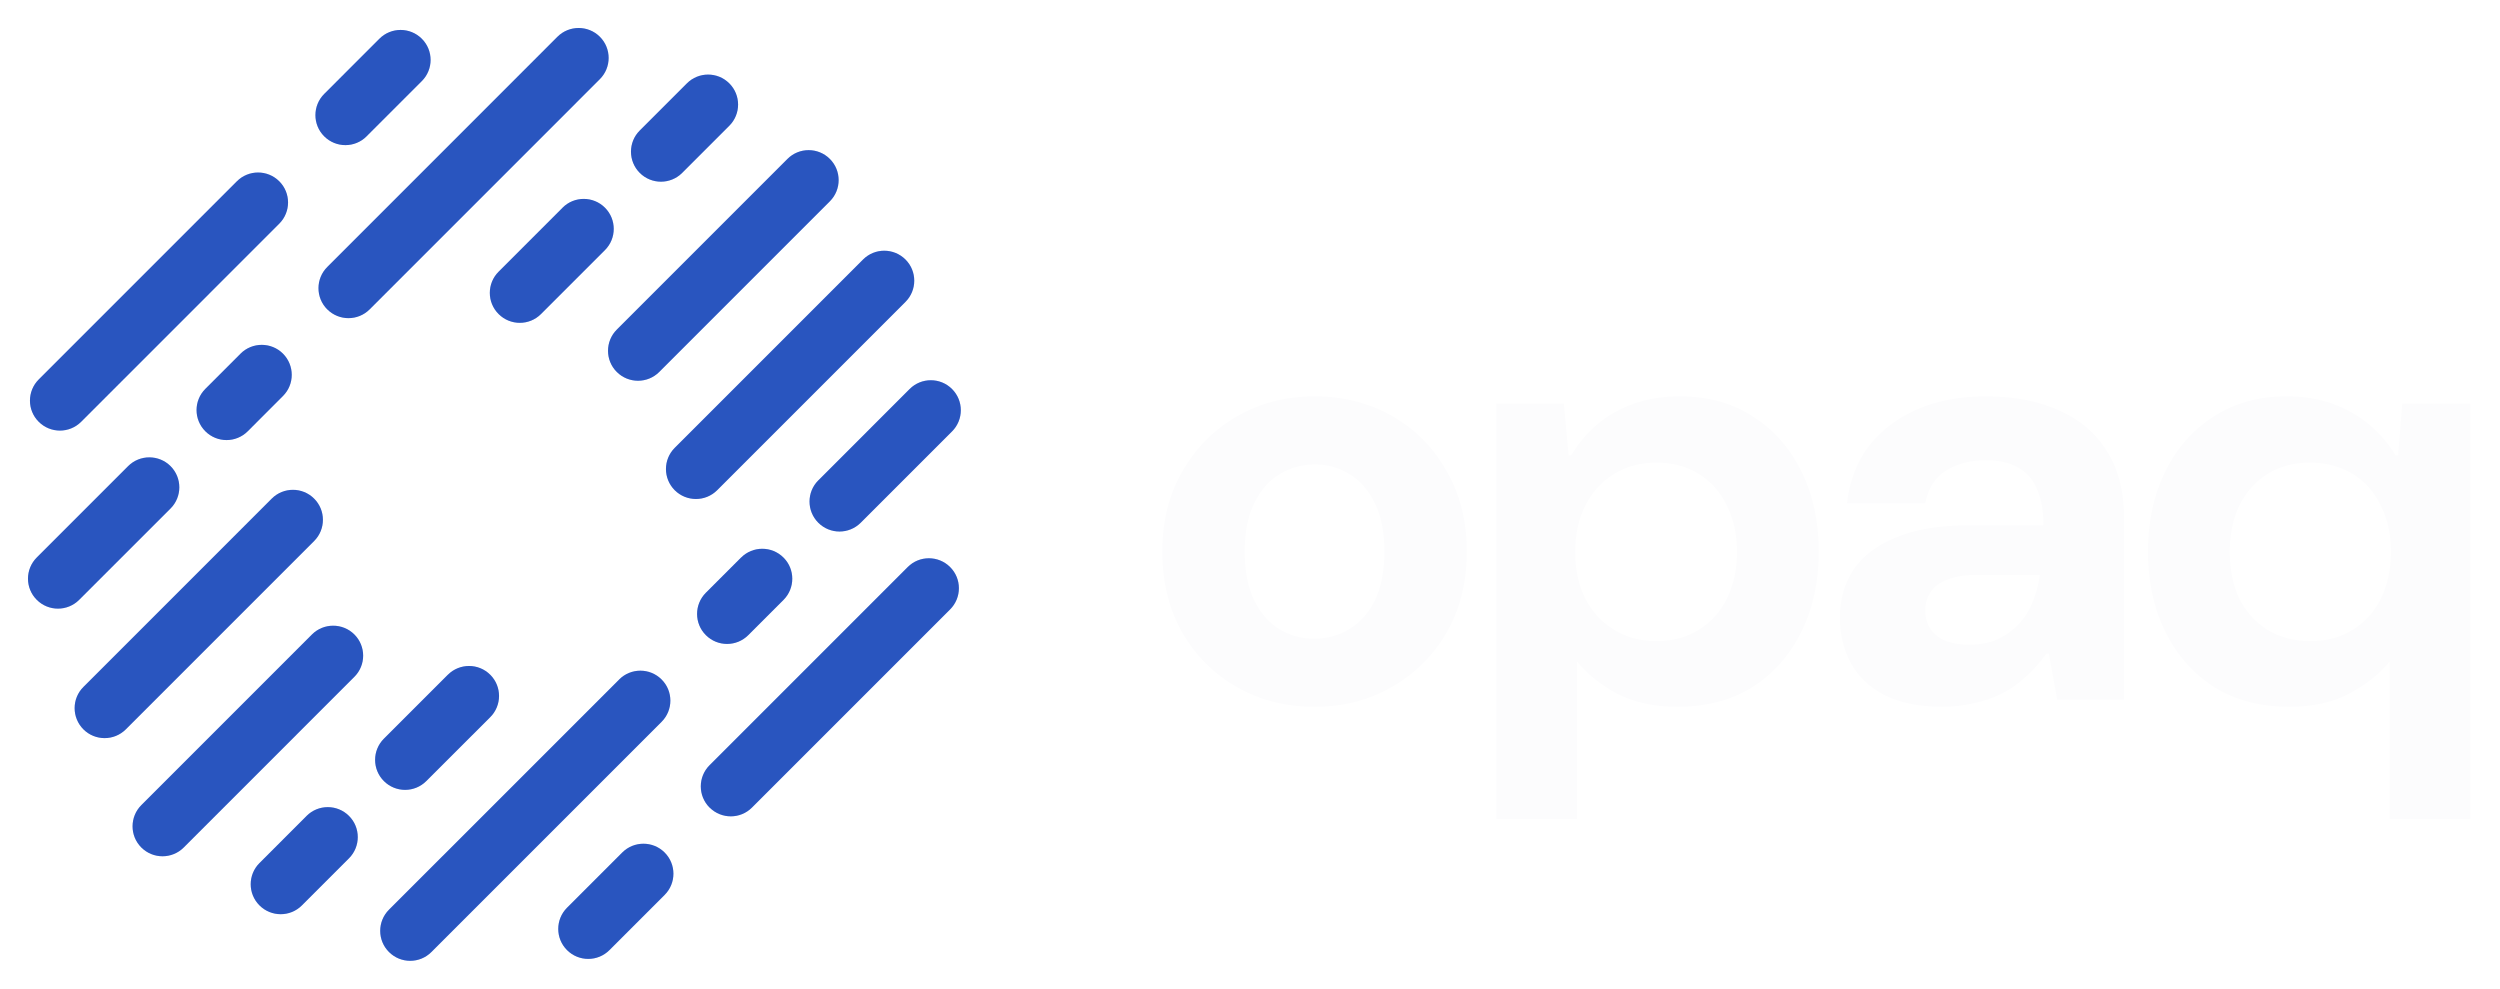
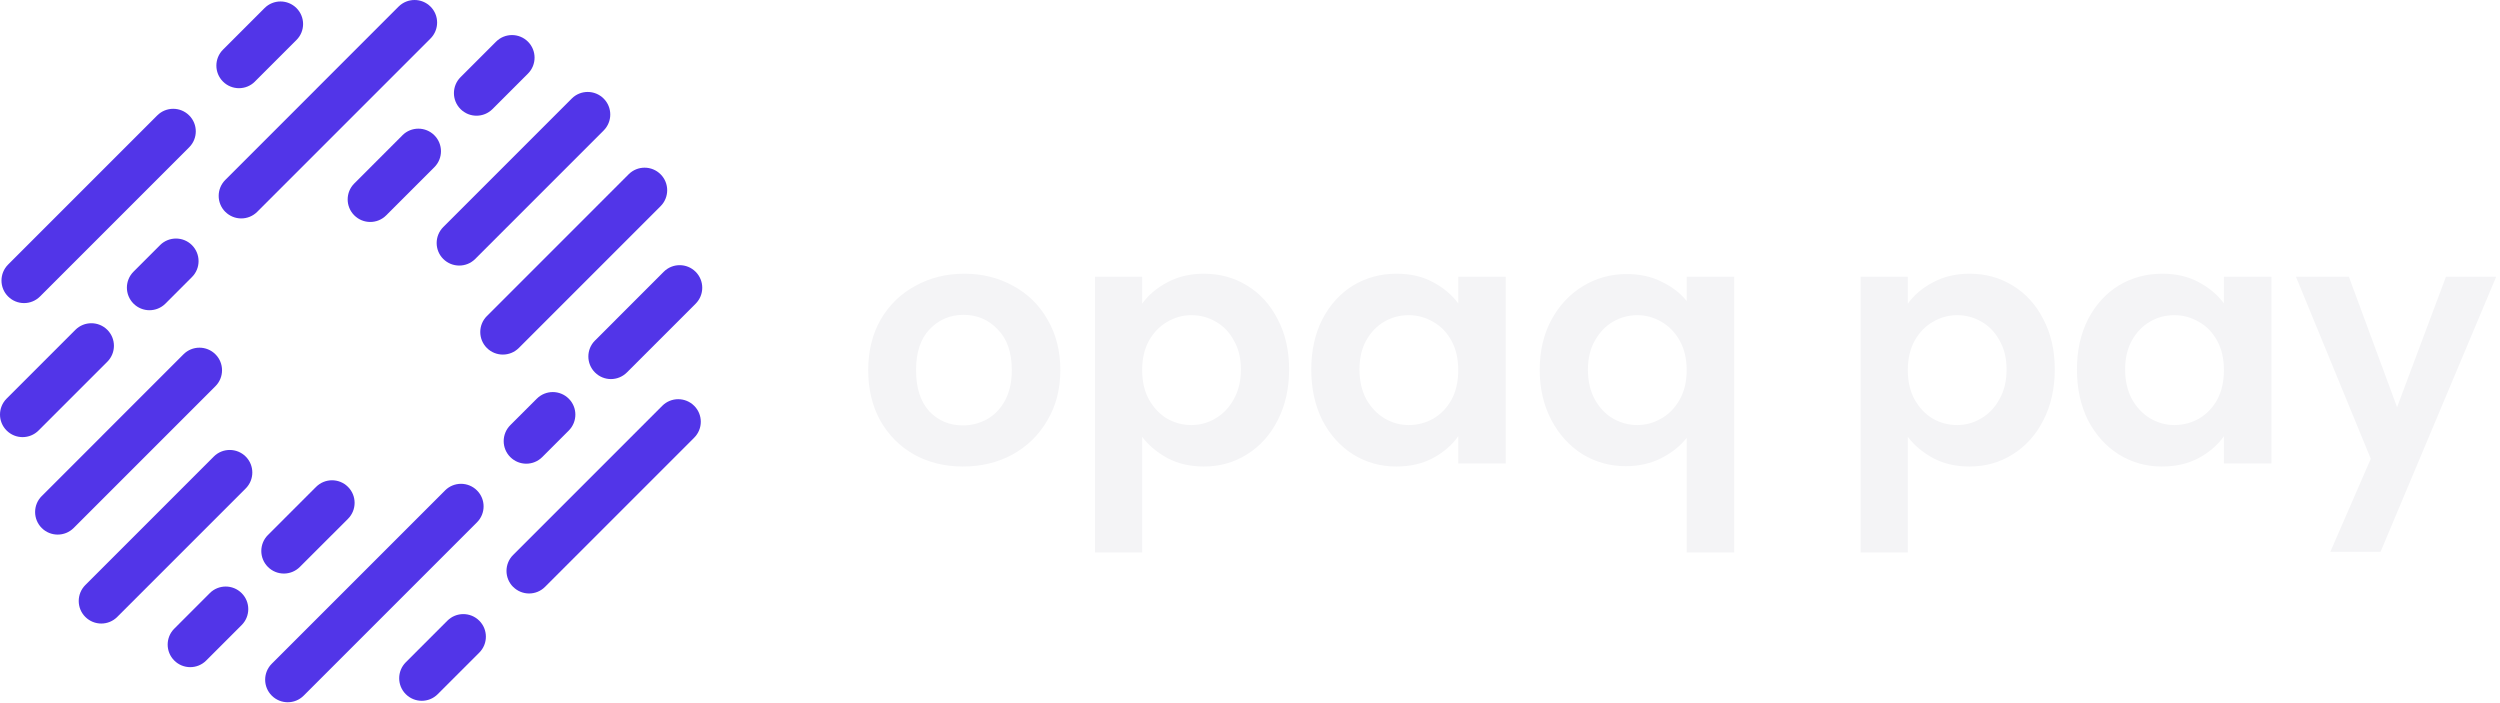
- <svg xmlns="http://www.w3.org/2000/svg" width="268" height="106" viewBox="52 124 268 106" fill="none">
-   <path d="M100.01 196.33L93.153 203.187C91.897 204.443 91.897 206.476 93.153 207.732C94.409 208.988 96.442 208.988 97.698 207.732L104.555 200.88C105.811 199.624 105.811 197.586 104.555 196.334C103.299 195.079 101.266 195.079 100.01 196.334V196.33Z" fill="#3772FF" />
-   <path d="M100.01 196.33L93.153 203.187C91.897 204.443 91.897 206.476 93.153 207.732C94.409 208.988 96.442 208.988 97.698 207.732L104.555 200.88C105.811 199.624 105.811 197.586 104.555 196.334C103.299 195.079 101.266 195.079 100.01 196.334V196.33Z" fill="black" fill-opacity="0.25" />
-   <path d="M89.988 192.014C88.733 190.763 86.695 190.763 85.443 192.014L67.15 210.309C65.898 211.565 65.898 213.603 67.15 214.851C68.405 216.106 70.443 216.106 71.695 214.851L89.988 196.556C91.244 195.304 91.244 193.27 89.988 192.014Z" fill="#3772FF" />
-   <path d="M89.988 192.014C88.733 190.763 86.695 190.763 85.443 192.014L67.15 210.309C65.898 211.565 65.898 213.603 67.15 214.851C68.405 216.106 70.443 216.106 71.695 214.851L89.988 196.556C91.244 195.304 91.244 193.27 89.988 192.014Z" fill="black" fill-opacity="0.25" />
-   <path d="M60.487 188.303L70.281 178.513C71.537 177.257 71.537 175.223 70.281 173.967C69.025 172.716 66.992 172.716 65.736 173.967L55.942 183.762C54.686 185.018 54.686 187.052 55.942 188.303C57.198 189.559 59.231 189.559 60.487 188.303Z" fill="#3772FF" />
-   <path d="M60.487 188.303L70.281 178.513C71.537 177.257 71.537 175.223 70.281 173.967C69.025 172.716 66.992 172.716 65.736 173.967L55.942 183.762C54.686 185.018 54.686 187.052 55.942 188.303C57.198 189.559 59.231 189.559 60.487 188.303Z" fill="black" fill-opacity="0.25" />
-   <path d="M60.698 169.218L81.938 147.976C83.193 146.72 83.193 144.687 81.938 143.435C80.682 142.179 78.648 142.179 77.392 143.435L56.153 164.676C54.897 165.932 54.897 167.97 56.153 169.218C57.409 170.473 59.442 170.473 60.698 169.218Z" fill="#3772FF" />
-   <path d="M60.698 169.218L81.938 147.976C83.193 146.72 83.193 144.687 81.938 143.435C80.682 142.179 78.648 142.179 77.392 143.435L56.153 164.676C54.897 165.932 54.897 167.97 56.153 169.218C57.409 170.473 59.442 170.473 60.698 169.218Z" fill="black" fill-opacity="0.25" />
-   <path d="M77.788 161.912L74.012 165.688C72.756 166.944 72.756 168.978 74.012 170.233C75.268 171.489 77.302 171.489 78.557 170.233L82.333 166.453C83.589 165.202 83.589 163.168 82.333 161.908C81.078 160.656 79.044 160.656 77.788 161.908V161.912Z" fill="#3772FF" />
-   <path d="M77.788 161.912L74.012 165.688C72.756 166.944 72.756 168.978 74.012 170.233C75.268 171.489 77.302 171.489 78.557 170.233L82.333 166.453C83.589 165.202 83.589 163.168 82.333 161.908C81.078 160.656 79.044 160.656 77.788 161.908V161.912Z" fill="black" fill-opacity="0.25" />
-   <path d="M60.942 197.642C59.686 198.893 59.686 200.927 60.942 202.187C62.198 203.439 64.231 203.439 65.487 202.187L85.675 181.998C86.931 180.742 86.931 178.704 85.675 177.452C84.419 176.196 82.386 176.196 81.13 177.452L60.942 197.642Z" fill="#3772FF" />
-   <path d="M60.942 197.642C59.686 198.893 59.686 200.927 60.942 202.187C62.198 203.439 64.231 203.439 65.487 202.187L85.675 181.998C86.931 180.742 86.931 178.704 85.675 177.452C84.419 176.196 82.386 176.196 81.13 177.452L60.942 197.642Z" fill="black" fill-opacity="0.25" />
-   <path d="M131.44 183.771L127.668 187.543C126.413 188.798 126.413 190.836 127.668 192.088C128.924 193.344 130.958 193.344 132.214 192.088L135.99 188.312C137.246 187.056 137.246 185.018 135.99 183.771C134.734 182.515 132.7 182.515 131.445 183.771H131.44Z" fill="#3772FF" />
-   <path d="M131.44 183.771L127.668 187.543C126.413 188.798 126.413 190.836 127.668 192.088C128.924 193.344 130.958 193.344 132.214 192.088L135.99 188.312C137.246 187.056 137.246 185.018 135.99 183.771C134.734 182.515 132.7 182.515 131.445 183.771H131.44Z" fill="black" fill-opacity="0.25" />
-   <path d="M128.071 210.57C129.327 211.826 131.361 211.826 132.612 210.57L153.852 189.329C155.108 188.073 155.108 186.039 153.852 184.788C152.596 183.532 150.558 183.532 149.307 184.788L128.067 206.029C126.811 207.281 126.811 209.319 128.067 210.575L128.071 210.57Z" fill="#3772FF" />
-   <path d="M128.071 210.57C129.327 211.826 131.361 211.826 132.612 210.57L153.852 189.329C155.108 188.073 155.108 186.039 153.852 184.788C152.596 183.532 150.558 183.532 149.307 184.788L128.067 206.029C126.811 207.281 126.811 209.319 128.067 210.575L128.071 210.57Z" fill="black" fill-opacity="0.25" />
-   <path d="M112.306 146.269L105.45 153.126C104.194 154.381 104.194 156.415 105.45 157.666C106.705 158.922 108.743 158.922 109.995 157.666L116.852 150.81C118.107 149.554 118.107 147.52 116.852 146.264C115.596 145.009 113.558 145.009 112.306 146.264V146.269Z" fill="#3772FF" />
-   <path d="M112.306 146.269L105.45 153.126C104.194 154.381 104.194 156.415 105.45 157.666C106.705 158.922 108.743 158.922 109.995 157.666L116.852 150.81C118.107 149.554 118.107 147.52 116.852 146.264C115.596 145.009 113.558 145.009 112.306 146.264V146.269Z" fill="black" fill-opacity="0.25" />
-   <path d="M118.381 196.838L93.7 221.517C92.444 222.773 92.444 224.807 93.7 226.058C94.955 227.314 96.993 227.314 98.245 226.058L122.922 201.38C124.178 200.124 124.178 198.09 122.922 196.838C121.666 195.583 119.632 195.583 118.377 196.838H118.381Z" fill="#3772FF" />
-   <path d="M118.381 196.838L93.7 221.517C92.444 222.773 92.444 224.807 93.7 226.058C94.955 227.314 96.993 227.314 98.245 226.058L122.922 201.38C124.178 200.124 124.178 198.09 122.922 196.838C121.666 195.583 119.632 195.583 118.377 196.838H118.381Z" fill="black" fill-opacity="0.25" />
-   <path d="M139.723 175.493C138.467 176.749 138.467 178.783 139.723 180.039C140.979 181.294 143.008 181.294 144.268 180.039L154.058 170.248C155.314 168.992 155.314 166.958 154.058 165.702C152.802 164.447 150.769 164.447 149.513 165.702L139.723 175.497V175.493Z" fill="#3772FF" />
-   <path d="M139.723 175.493C138.467 176.749 138.467 178.783 139.723 180.039C140.979 181.294 143.008 181.294 144.268 180.039L154.058 170.248C155.314 168.992 155.314 166.958 154.058 165.702C152.802 164.447 150.769 164.447 149.513 165.702L139.723 175.497V175.493Z" fill="black" fill-opacity="0.25" />
-   <path d="M125.128 142.535L130.181 137.482C131.437 136.226 131.437 134.192 130.181 132.936C128.925 131.681 126.892 131.681 125.636 132.936L120.582 137.99C119.327 139.241 119.327 141.279 120.582 142.535C121.838 143.791 123.872 143.791 125.128 142.535Z" fill="#3772FF" />
-   <path d="M125.128 142.535L130.181 137.482C131.437 136.226 131.437 134.192 130.181 132.936C128.925 131.681 126.892 131.681 125.636 132.936L120.582 137.99C119.327 139.241 119.327 141.279 120.582 142.535C121.838 143.791 123.872 143.791 125.128 142.535Z" fill="black" fill-opacity="0.25" />
-   <path d="M118.122 163.877C119.377 165.129 121.415 165.129 122.667 163.877L140.96 145.582C142.216 144.326 142.216 142.288 140.96 141.037C139.705 139.781 137.667 139.781 136.415 141.037L118.122 159.332C116.866 160.587 116.866 162.626 118.122 163.877Z" fill="#3772FF" />
-   <path d="M118.122 163.877C119.377 165.129 121.415 165.129 122.667 163.877L140.96 145.582C142.216 144.326 142.216 142.288 140.96 141.037C139.705 139.781 137.667 139.781 136.415 141.037L118.122 159.332C116.866 160.587 116.866 162.626 118.122 163.877Z" fill="black" fill-opacity="0.25" />
-   <path d="M124.332 176.553C125.588 177.805 127.622 177.805 128.878 176.553L149.066 156.363C150.322 155.108 150.322 153.069 149.066 151.818C147.81 150.566 145.776 150.562 144.521 151.818L124.332 172.008C123.077 173.263 123.077 175.297 124.332 176.553Z" fill="#3772FF" />
-   <path d="M124.332 176.553C125.588 177.805 127.622 177.805 128.878 176.553L149.066 156.363C150.322 155.108 150.322 153.069 149.066 151.818C147.81 150.566 145.776 150.562 144.521 151.818L124.332 172.008C123.077 173.263 123.077 175.297 124.332 176.553Z" fill="black" fill-opacity="0.25" />
-   <path d="M118.704 215.389L112.786 221.308C111.53 222.564 111.53 224.601 112.786 225.853C114.041 227.109 116.079 227.109 117.331 225.853L123.249 219.935C124.505 218.679 124.505 216.645 123.249 215.389C121.993 214.134 119.96 214.134 118.704 215.389Z" fill="#3772FF" />
-   <path d="M118.704 215.389L112.786 221.308C111.53 222.564 111.53 224.601 112.786 225.853C114.041 227.109 116.079 227.109 117.331 225.853L123.249 219.935C124.505 218.679 124.505 216.645 123.249 215.389C121.993 214.134 119.96 214.134 118.704 215.389Z" fill="black" fill-opacity="0.25" />
-   <path d="M87.082 157.163C88.338 158.419 90.372 158.419 91.628 157.163L116.305 132.484C117.56 131.228 117.56 129.195 116.305 127.939C115.049 126.687 113.015 126.687 111.759 127.939L87.082 152.622C85.827 153.878 85.827 155.911 87.082 157.167V157.163Z" fill="#3772FF" />
-   <path d="M87.082 157.163C88.338 158.419 90.372 158.419 91.628 157.163L116.305 132.484C117.56 131.228 117.56 129.195 116.305 127.939C115.049 126.687 113.015 126.687 111.759 127.939L87.082 152.622C85.827 153.878 85.827 155.911 87.082 157.167V157.163Z" fill="black" fill-opacity="0.25" />
-   <path d="M84.87 211.465L79.817 216.519C78.561 217.775 78.561 219.808 79.817 221.06C81.073 222.316 83.111 222.316 84.362 221.06L89.411 216.011C90.667 214.755 90.667 212.717 89.411 211.465C88.155 210.21 86.122 210.21 84.866 211.465H84.87Z" fill="#3772FF" />
-   <path d="M84.87 211.465L79.817 216.519C78.561 217.775 78.561 219.808 79.817 221.06C81.073 222.316 83.111 222.316 84.362 221.06L89.411 216.011C90.667 214.755 90.667 212.717 89.411 211.465C88.155 210.21 86.122 210.21 84.866 211.465H84.87Z" fill="black" fill-opacity="0.25" />
-   <path d="M91.299 138.611L97.218 132.693C98.474 131.441 98.474 129.408 97.218 128.152C95.962 126.896 93.924 126.896 92.672 128.152L86.754 134.07C85.499 135.326 85.499 137.364 86.754 138.615C88.01 139.871 90.048 139.871 91.299 138.615V138.611Z" fill="#3772FF" />
-   <path d="M91.299 138.611L97.218 132.693C98.474 131.441 98.474 129.408 97.218 128.152C95.962 126.896 93.924 126.896 92.672 128.152L86.754 134.07C85.499 135.326 85.499 137.364 86.754 138.615C88.01 139.871 90.048 139.871 91.299 138.615V138.611Z" fill="black" fill-opacity="0.25" />
-   <path d="M192.92 199.768C189.848 199.768 187.075 199.064 184.6 197.656C182.125 196.248 180.163 194.285 178.712 191.768C177.304 189.251 176.6 186.371 176.6 183.128C176.6 179.843 177.325 176.963 178.776 174.488C180.227 171.971 182.189 170.008 184.664 168.6C187.139 167.192 189.891 166.488 192.92 166.488C195.992 166.488 198.765 167.192 201.24 168.6C203.715 170.008 205.656 171.971 207.064 174.488C208.515 176.963 209.24 179.843 209.24 183.128C209.24 186.413 208.515 189.315 207.064 191.832C205.613 194.307 203.651 196.248 201.176 197.656C198.744 199.064 195.992 199.768 192.92 199.768ZM192.856 192.472C194.264 192.472 195.523 192.131 196.632 191.448C197.784 190.765 198.701 189.741 199.384 188.376C200.067 186.968 200.408 185.219 200.408 183.128C200.408 181.037 200.067 179.309 199.384 177.944C198.701 176.536 197.784 175.491 196.632 174.808C195.523 174.125 194.307 173.784 192.984 173.784C191.619 173.784 190.36 174.125 189.208 174.808C188.056 175.491 187.139 176.536 186.456 177.944C185.773 179.309 185.432 181.037 185.432 183.128C185.432 185.219 185.773 186.968 186.456 188.376C187.139 189.741 188.035 190.765 189.144 191.448C190.296 192.131 191.533 192.472 192.856 192.472ZM212.413 211.8V167.256H219.645L220.157 172.824H220.413C221.223 171.501 222.183 170.371 223.293 169.432C224.445 168.493 225.746 167.768 227.197 167.256C228.69 166.744 230.311 166.488 232.061 166.488C235.09 166.488 237.714 167.213 239.933 168.664C242.151 170.072 243.879 172.035 245.117 174.552C246.354 177.069 246.973 179.928 246.973 183.128C246.973 186.328 246.354 189.187 245.117 191.704C243.879 194.221 242.13 196.205 239.869 197.656C237.607 199.064 234.919 199.768 231.805 199.768C229.33 199.768 227.175 199.299 225.341 198.36C223.549 197.379 222.119 196.227 221.053 194.904V211.8H212.413ZM229.565 192.728C231.314 192.728 232.829 192.323 234.109 191.512C235.431 190.701 236.434 189.592 237.117 188.184C237.842 186.733 238.205 185.069 238.205 183.192C238.205 181.272 237.842 179.608 237.117 178.2C236.434 176.749 235.431 175.619 234.109 174.808C232.829 173.997 231.314 173.592 229.565 173.592C227.858 173.592 226.343 173.997 225.021 174.808C223.698 175.619 222.674 176.749 221.949 178.2C221.223 179.608 220.861 181.272 220.861 183.192C220.861 185.069 221.223 186.733 221.949 188.184C222.674 189.592 223.698 190.701 225.021 191.512C226.343 192.323 227.858 192.728 229.565 192.728ZM260.243 199.768C257.726 199.768 255.635 199.341 253.971 198.488C252.35 197.635 251.155 196.483 250.387 195.032C249.619 193.581 249.235 191.981 249.235 190.232C249.235 188.269 249.726 186.541 250.707 185.048C251.731 183.555 253.267 182.403 255.315 181.592C257.363 180.739 259.944 180.312 263.059 180.312H271.059C271.059 178.733 270.824 177.432 270.355 176.408C269.928 175.384 269.246 174.616 268.307 174.104C267.411 173.592 266.259 173.336 264.851 173.336C263.187 173.336 261.758 173.72 260.563 174.488C259.411 175.213 258.686 176.365 258.387 177.944H250.003C250.259 175.597 251.027 173.571 252.307 171.864C253.63 170.157 255.358 168.835 257.491 167.896C259.667 166.957 262.12 166.488 264.851 166.488C267.923 166.488 270.568 167 272.787 168.024C275.006 169.005 276.712 170.477 277.907 172.44C279.102 174.36 279.699 176.707 279.699 179.48V199H272.531L271.635 194.072H271.379C270.696 195.011 269.95 195.843 269.139 196.568C268.371 197.293 267.518 197.891 266.579 198.36C265.64 198.829 264.638 199.171 263.571 199.384C262.504 199.64 261.395 199.768 260.243 199.768ZM263.059 193.112C264.254 193.112 265.278 192.92 266.131 192.536C267.027 192.109 267.795 191.555 268.435 190.872C269.075 190.189 269.566 189.4 269.907 188.504C270.291 187.565 270.547 186.605 270.675 185.624H264.019C262.696 185.624 261.608 185.795 260.755 186.136C259.944 186.435 259.347 186.883 258.963 187.48C258.579 188.035 258.387 188.696 258.387 189.464C258.387 190.232 258.579 190.893 258.963 191.448C259.347 192.003 259.902 192.429 260.627 192.728C261.352 192.984 262.163 193.112 263.059 193.112ZM308.18 211.8V194.904C307.113 196.227 305.663 197.379 303.828 198.36C302.036 199.299 299.903 199.768 297.428 199.768C294.313 199.768 291.625 199.064 289.364 197.656C287.103 196.205 285.353 194.221 284.116 191.704C282.879 189.187 282.26 186.328 282.26 183.128C282.26 179.928 282.879 177.069 284.116 174.552C285.353 172.035 287.081 170.072 289.3 168.664C291.519 167.213 294.121 166.488 297.108 166.488C298.9 166.488 300.521 166.744 301.972 167.256C303.423 167.768 304.724 168.493 305.876 169.432C307.028 170.371 308.009 171.501 308.82 172.824H309.076L309.524 167.256H316.82V211.8H308.18ZM299.668 192.728C301.417 192.728 302.932 192.323 304.212 191.512C305.535 190.701 306.537 189.592 307.22 188.184C307.945 186.733 308.308 185.048 308.308 183.128C308.308 181.251 307.945 179.608 307.22 178.2C306.537 176.749 305.535 175.619 304.212 174.808C302.889 173.997 301.353 173.592 299.604 173.592C297.897 173.592 296.383 173.997 295.06 174.808C293.78 175.619 292.777 176.749 292.052 178.2C291.369 179.651 291.028 181.293 291.028 183.128C291.028 185.048 291.369 186.733 292.052 188.184C292.777 189.592 293.78 190.701 295.06 191.512C296.383 192.323 297.919 192.728 299.668 192.728Z" fill="#FCFCFD" />
+ <svg xmlns="http://www.w3.org/2000/svg" width="178" height="50" viewBox="0 0 178 50" fill="none">
+   <path d="M22.505 34.665L19.076 38.093C18.448 38.721 18.448 39.738 19.076 40.366C19.704 40.994 20.721 40.994 21.349 40.366L24.777 36.94C25.405 36.312 25.405 35.293 24.777 34.667C24.15 34.039 23.133 34.039 22.505 34.667V34.665Z" fill="#5235E8" />
+   <path d="M17.494 32.507C16.866 31.881 15.847 31.881 15.222 32.507L6.075 41.655C5.449 42.283 5.449 43.302 6.075 43.925C6.703 44.553 7.722 44.553 8.347 43.925L17.494 34.778C18.122 34.152 18.122 33.135 17.494 32.507Z" fill="#5235E8" />
+   <path d="M2.744 30.652L7.641 25.756C8.269 25.128 8.269 24.111 7.641 23.484C7.013 22.858 5.996 22.858 5.368 23.484L0.471 28.381C-0.157 29.009 -0.157 30.026 0.471 30.652C1.099 31.28 2.116 31.28 2.744 30.652Z" fill="#5235E8" />
+   <path d="M2.849 21.109L13.469 10.488C14.097 9.86 14.097 8.843 13.469 8.218C12.841 7.59 11.824 7.59 11.196 8.218L0.576 18.838C-0.051 19.466 -0.051 20.485 0.576 21.109C1.204 21.737 2.221 21.737 2.849 21.109Z" fill="#5235E8" />
+   <path d="M11.394 17.456L9.506 19.344C8.878 19.972 8.878 20.989 9.506 21.617C10.134 22.245 11.151 22.245 11.779 21.617L13.667 19.727C14.295 19.101 14.295 18.084 13.667 17.454C13.039 16.828 12.022 16.828 11.394 17.454V17.456Z" fill="#5235E8" />
+   <path d="M2.971 35.321C2.343 35.947 2.343 36.964 2.971 37.594C3.599 38.219 4.616 38.219 5.244 37.594L15.338 27.499C15.966 26.871 15.966 25.852 15.338 25.226C14.71 24.598 13.693 24.598 13.065 25.226L2.971 35.321Z" fill="#5235E8" />
+   <path d="M38.22 28.386L36.334 30.271C35.706 30.899 35.706 31.918 36.334 32.544C36.962 33.172 37.979 33.172 38.607 32.544L40.495 30.656C41.123 30.028 41.123 29.009 40.495 28.386C39.867 27.758 38.85 27.758 38.222 28.386H38.22Z" fill="#5235E8" />
+   <path d="M36.536 41.785C37.163 42.413 38.18 42.413 38.806 41.785L49.426 31.164C50.054 30.537 50.054 29.52 49.426 28.894C48.798 28.266 47.779 28.266 47.153 28.894L36.533 39.514C35.906 40.14 35.906 41.159 36.533 41.787L36.536 41.785Z" fill="#5235E8" />
+   <path d="M28.653 9.634L25.225 13.063C24.597 13.691 24.597 14.707 25.225 15.333C25.853 15.961 26.872 15.961 27.497 15.333L30.926 11.905C31.554 11.277 31.554 10.26 30.926 9.632C30.298 9.004 29.279 9.004 28.653 9.632V9.634Z" fill="#5235E8" />
+   <path d="M31.69 34.919L19.35 47.258C18.722 47.886 18.722 48.903 19.35 49.529C19.978 50.157 20.997 50.157 21.622 49.529L33.961 37.19C34.589 36.562 34.589 35.545 33.961 34.919C33.333 34.291 32.316 34.291 31.688 34.919H31.69Z" fill="#5235E8" />
+   <path d="M42.362 24.247C41.734 24.875 41.734 25.891 42.362 26.519C42.989 27.147 44.004 27.147 44.634 26.519L49.529 21.624C50.157 20.996 50.157 19.979 49.529 19.351C48.901 18.723 47.884 18.723 47.257 19.351L42.362 24.249V24.247Z" fill="#5235E8" />
+   <path d="M35.064 7.768L37.591 5.241C38.218 4.613 38.218 3.596 37.591 2.968C36.963 2.34 35.946 2.34 35.318 2.968L32.791 5.495C32.163 6.121 32.163 7.14 32.791 7.768C33.419 8.395 34.436 8.395 35.064 7.768Z" fill="#5235E8" />
+   <path d="M31.561 18.439C32.189 19.064 33.208 19.064 33.833 18.439L42.98 9.291C43.608 8.663 43.608 7.644 42.98 7.018C42.352 6.39 41.333 6.39 40.708 7.018L31.561 16.166C30.933 16.794 30.933 17.813 31.561 18.439Z" fill="#5235E8" />
+   <path d="M34.666 24.777C35.294 25.402 36.311 25.402 36.939 24.777L47.033 14.682C47.661 14.054 47.661 13.035 47.033 12.409C46.405 11.783 45.388 11.781 44.76 12.409L34.666 22.504C34.038 23.132 34.038 24.149 34.666 24.777Z" fill="#5235E8" />
+   <path d="M31.852 44.195L28.893 47.154C28.265 47.782 28.265 48.801 28.893 49.426C29.521 50.054 30.54 50.054 31.165 49.426L34.125 46.467C34.752 45.839 34.752 44.823 34.125 44.195C33.497 43.567 32.48 43.567 31.852 44.195Z" fill="#5235E8" />
+   <path d="M16.041 15.081C16.669 15.709 17.686 15.709 18.314 15.081L30.652 2.742C31.28 2.114 31.28 1.097 30.652 0.469C30.024 -0.156 29.008 -0.156 28.38 0.469L16.041 12.811C15.413 13.439 15.413 14.456 16.041 15.084V15.081Z" fill="#5235E8" />
+   <path d="M14.935 42.233L12.409 44.76C11.781 45.387 11.781 46.404 12.409 47.03C13.036 47.658 14.055 47.658 14.681 47.03L17.206 44.505C17.834 43.877 17.834 42.858 17.206 42.233C16.578 41.605 15.561 41.605 14.933 42.233H14.935Z" fill="#5235E8" />
+   <path d="M18.15 5.805L21.109 2.846C21.737 2.221 21.737 1.204 21.109 0.576C20.481 -0.052 19.462 -0.052 18.836 0.576L15.877 3.535C15.249 4.163 15.249 5.182 15.877 5.808C16.505 6.436 17.524 6.436 18.15 5.808V5.805Z" fill="#5235E8" />
+   <path d="M68.56 33.216C67.28 33.216 66.128 32.936 65.104 32.376C64.08 31.8 63.272 30.992 62.68 29.952C62.104 28.912 61.816 27.712 61.816 26.352C61.816 24.992 62.112 23.792 62.704 22.752C63.312 21.712 64.136 20.912 65.176 20.352C66.216 19.776 67.376 19.488 68.656 19.488C69.936 19.488 71.096 19.776 72.136 20.352C73.176 20.912 73.992 21.712 74.584 22.752C75.192 23.792 75.496 24.992 75.496 26.352C75.496 27.712 75.184 28.912 74.56 29.952C73.952 30.992 73.12 31.8 72.064 32.376C71.024 32.936 69.856 33.216 68.56 33.216ZM68.56 30.288C69.168 30.288 69.736 30.144 70.264 29.856C70.808 29.552 71.24 29.104 71.56 28.512C71.88 27.92 72.04 27.2 72.04 26.352C72.04 25.088 71.704 24.12 71.032 23.448C70.376 22.76 69.568 22.416 68.608 22.416C67.648 22.416 66.84 22.76 66.184 23.448C65.544 24.12 65.224 25.088 65.224 26.352C65.224 27.616 65.536 28.592 66.16 29.28C66.8 29.952 67.6 30.288 68.56 30.288ZM81.321 21.624C81.753 21.016 82.345 20.512 83.097 20.112C83.865 19.696 84.737 19.488 85.713 19.488C86.849 19.488 87.873 19.768 88.785 20.328C89.713 20.888 90.441 21.688 90.969 22.728C91.513 23.752 91.785 24.944 91.785 26.304C91.785 27.664 91.513 28.872 90.969 29.928C90.441 30.968 89.713 31.776 88.785 32.352C87.873 32.928 86.849 33.216 85.713 33.216C84.737 33.216 83.873 33.016 83.121 32.616C82.385 32.216 81.785 31.712 81.321 31.104V39.336H77.961V19.704H81.321V21.624ZM88.353 26.304C88.353 25.504 88.185 24.816 87.849 24.24C87.529 23.648 87.097 23.2 86.553 22.896C86.025 22.592 85.449 22.44 84.825 22.44C84.217 22.44 83.641 22.6 83.097 22.92C82.569 23.224 82.137 23.672 81.801 24.264C81.481 24.856 81.321 25.552 81.321 26.352C81.321 27.152 81.481 27.848 81.801 28.44C82.137 29.032 82.569 29.488 83.097 29.808C83.641 30.112 84.217 30.264 84.825 30.264C85.449 30.264 86.025 30.104 86.553 29.784C87.097 29.464 87.529 29.008 87.849 28.416C88.185 27.824 88.353 27.12 88.353 26.304ZM93.362 26.304C93.362 24.96 93.626 23.768 94.154 22.728C94.698 21.688 95.426 20.888 96.338 20.328C97.266 19.768 98.298 19.488 99.434 19.488C100.426 19.488 101.29 19.688 102.026 20.088C102.778 20.488 103.378 20.992 103.826 21.6V19.704H107.21V33H103.826V31.056C103.394 31.68 102.794 32.2 102.026 32.616C101.274 33.016 100.402 33.216 99.41 33.216C98.29 33.216 97.266 32.928 96.338 32.352C95.426 31.776 94.698 30.968 94.154 29.928C93.626 28.872 93.362 27.664 93.362 26.304ZM103.826 26.352C103.826 25.536 103.666 24.84 103.346 24.264C103.026 23.672 102.594 23.224 102.05 22.92C101.506 22.6 100.922 22.44 100.298 22.44C99.674 22.44 99.098 22.592 98.57 22.896C98.042 23.2 97.61 23.648 97.274 24.24C96.954 24.816 96.794 25.504 96.794 26.304C96.794 27.104 96.954 27.808 97.274 28.416C97.61 29.008 98.042 29.464 98.57 29.784C99.114 30.104 99.69 30.264 100.298 30.264C100.922 30.264 101.506 30.112 102.05 29.808C102.594 29.488 103.026 29.04 103.346 28.464C103.666 27.872 103.826 27.168 103.826 26.352ZM109.628 26.328C109.628 25 109.9 23.824 110.444 22.8C111.004 21.76 111.756 20.952 112.7 20.376C113.644 19.8 114.684 19.512 115.82 19.512C116.764 19.512 117.596 19.696 118.316 20.064C119.052 20.416 119.644 20.872 120.092 21.432V19.704H123.476V39.336H120.092V31.176C119.644 31.752 119.044 32.232 118.292 32.616C117.54 33 116.692 33.192 115.748 33.192C114.628 33.192 113.596 32.904 112.652 32.328C111.724 31.736 110.988 30.92 110.444 29.88C109.9 28.84 109.628 27.656 109.628 26.328ZM120.092 26.352C120.092 25.536 119.924 24.832 119.588 24.24C119.252 23.648 118.812 23.2 118.268 22.896C117.74 22.592 117.172 22.44 116.564 22.44C115.972 22.44 115.404 22.592 114.86 22.896C114.332 23.2 113.9 23.648 113.564 24.24C113.228 24.816 113.06 25.512 113.06 26.328C113.06 27.144 113.228 27.856 113.564 28.464C113.9 29.056 114.332 29.504 114.86 29.808C115.404 30.112 115.972 30.264 116.564 30.264C117.172 30.264 117.74 30.112 118.268 29.808C118.812 29.504 119.252 29.056 119.588 28.464C119.924 27.872 120.092 27.168 120.092 26.352ZM135.836 21.624C136.268 21.016 136.86 20.512 137.612 20.112C138.38 19.696 139.252 19.488 140.228 19.488C141.364 19.488 142.388 19.768 143.3 20.328C144.228 20.888 144.956 21.688 145.484 22.728C146.028 23.752 146.3 24.944 146.3 26.304C146.3 27.664 146.028 28.872 145.484 29.928C144.956 30.968 144.228 31.776 143.3 32.352C142.388 32.928 141.364 33.216 140.228 33.216C139.252 33.216 138.388 33.016 137.636 32.616C136.9 32.216 136.3 31.712 135.836 31.104V39.336H132.476V19.704H135.836V21.624ZM142.868 26.304C142.868 25.504 142.7 24.816 142.364 24.24C142.044 23.648 141.612 23.2 141.068 22.896C140.54 22.592 139.964 22.44 139.34 22.44C138.732 22.44 138.156 22.6 137.612 22.92C137.084 23.224 136.652 23.672 136.316 24.264C135.996 24.856 135.836 25.552 135.836 26.352C135.836 27.152 135.996 27.848 136.316 28.44C136.652 29.032 137.084 29.488 137.612 29.808C138.156 30.112 138.732 30.264 139.34 30.264C139.964 30.264 140.54 30.104 141.068 29.784C141.612 29.464 142.044 29.008 142.364 28.416C142.7 27.824 142.868 27.12 142.868 26.304ZM147.878 26.304C147.878 24.96 148.142 23.768 148.67 22.728C149.214 21.688 149.942 20.888 150.854 20.328C151.782 19.768 152.814 19.488 153.95 19.488C154.942 19.488 155.806 19.688 156.542 20.088C157.294 20.488 157.894 20.992 158.342 21.6V19.704H161.726V33H158.342V31.056C157.91 31.68 157.31 32.2 156.542 32.616C155.79 33.016 154.918 33.216 153.926 33.216C152.806 33.216 151.782 32.928 150.854 32.352C149.942 31.776 149.214 30.968 148.67 29.928C148.142 28.872 147.878 27.664 147.878 26.304ZM158.342 26.352C158.342 25.536 158.182 24.84 157.862 24.264C157.542 23.672 157.11 23.224 156.566 22.92C156.022 22.6 155.438 22.44 154.814 22.44C154.19 22.44 153.614 22.592 153.086 22.896C152.558 23.2 152.126 23.648 151.79 24.24C151.47 24.816 151.31 25.504 151.31 26.304C151.31 27.104 151.47 27.808 151.79 28.416C152.126 29.008 152.558 29.464 153.086 29.784C153.63 30.104 154.206 30.264 154.814 30.264C155.438 30.264 156.022 30.112 156.566 29.808C157.11 29.488 157.542 29.04 157.862 28.464C158.182 27.872 158.342 27.168 158.342 26.352ZM177.728 19.704L169.496 39.288H165.92L168.8 32.664L163.472 19.704H167.24L170.672 28.992L174.152 19.704H177.728Z" fill="#F4F4F6" />
</svg>
